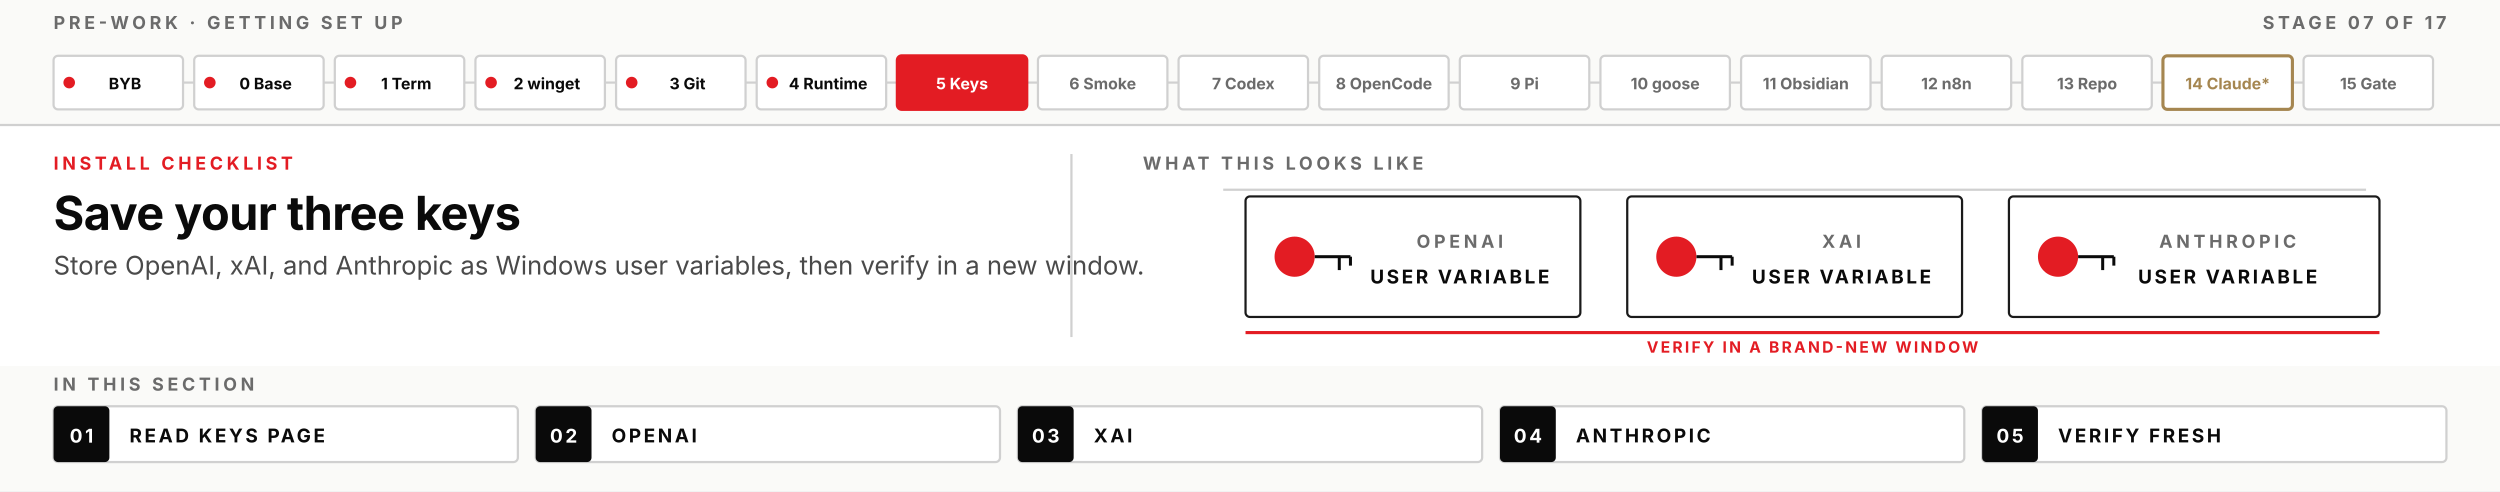
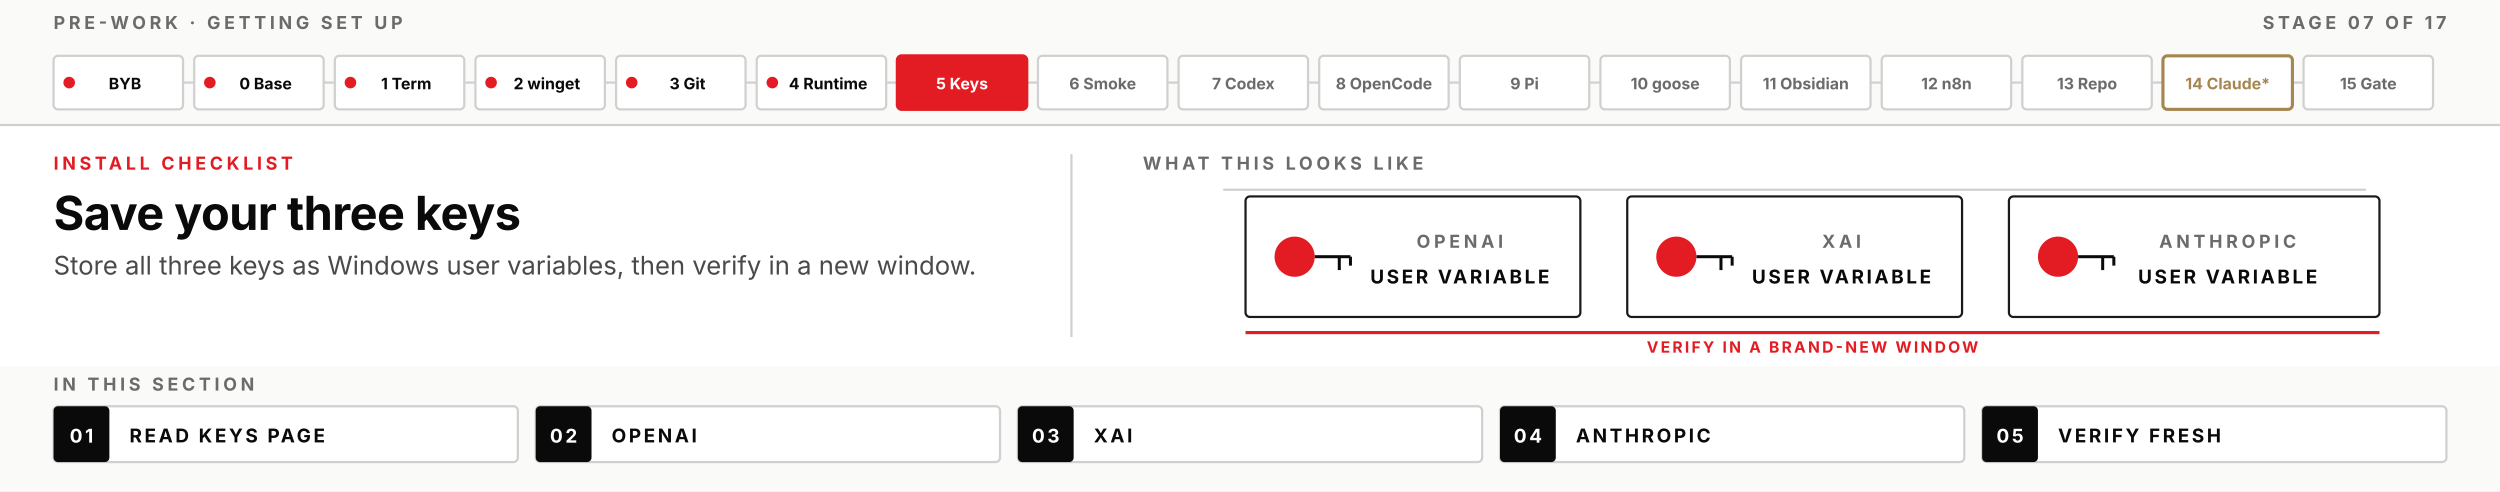
<svg xmlns="http://www.w3.org/2000/svg" viewBox="0 0 1120 220" role="img" aria-labelledby="title-install-pre-work-5-your-three-api-keys">
  <defs>
    <marker id="arrow" viewBox="0 0 8 8" refX="7" refY="4" markerWidth="6" markerHeight="6" orient="auto-start-reverse">
      <path d="M0 0 8 4 0 8Z" fill="#0A0A0A" />
    </marker>
    <marker id="arrow-red" viewBox="0 0 8 8" refX="7" refY="4" markerWidth="6" markerHeight="6" orient="auto-start-reverse">
      <path d="M0 0 8 4 0 8Z" fill="#E31C23" />
    </marker>
    <style>
      text { font-family: system-ui, "Inter", "Helvetica Neue", Arial, sans-serif; fill: #0A0A0A; }
      .micro { font-size: 8px; font-weight: 650; letter-spacing: 1.65px; }
      .tiny { font-size: 7px; font-weight: 650; letter-spacing: 1px; }
      .railtext { font-size: 7.1px; font-weight: 650; }
      .title { font-size: 21px; font-weight: 680; letter-spacing: -0.25px; }
      .purpose { font-size: 11.5px; font-weight: 430; fill: #4A4A4A; }
      .caption { font-size: 8.5px; font-weight: 650; letter-spacing: 1.15px; }
      .body { font-size: 9.5px; font-weight: 520; }
      .muted { fill: #6B6B6B; }
      .white { fill: #FFFFFF; }
      .red { fill: #E31C23; }
      .gold { fill: #A58650; }
      .line { fill: none; stroke: #0A0A0A; stroke-width: 1.35; vector-effect: non-scaling-stroke; }
      .hair { fill: none; stroke: #D0D0D0; stroke-width: 1; vector-effect: non-scaling-stroke; }
      .redline { fill: none; stroke: #E31C23; stroke-width: 1.4; vector-effect: non-scaling-stroke; }
      .goldline { fill: none; stroke: #A58650; stroke-width: 1.35; vector-effect: non-scaling-stroke; }
      .dash { stroke-dasharray: 5 4; }
    </style>
  </defs>
  <rect width="1120" height="220" fill="#FFFFFF" />
  <rect x="0" y="0" width="1120" height="56" fill="#FAFAF8" />
  <text x="24" y="13" class="micro muted">PRE-WORK · GETTING SET UP</text>
  <text x="1096" y="13" class="micro muted" text-anchor="end">STAGE 07 OF 17</text>
  <path d="M53 37H1061" class="hair" />
  <rect x="24" y="25" width="58" height="24" rx="2" fill="#FFFFFF" stroke="#D0D0D0" stroke-width="1" />
  <circle cx="31" cy="37" r="2.6" fill="#E31C23" />
  <text x="56" y="40" class="railtext" text-anchor="middle">BYB</text>
  <rect x="87" y="25" width="58" height="24" rx="2" fill="#FFFFFF" stroke="#D0D0D0" stroke-width="1" />
  <circle cx="94" cy="37" r="2.6" fill="#E31C23" />
  <text x="119" y="40" class="railtext" text-anchor="middle">0 Base</text>
  <rect x="150" y="25" width="58" height="24" rx="2" fill="#FFFFFF" stroke="#D0D0D0" stroke-width="1" />
  <circle cx="157" cy="37" r="2.6" fill="#E31C23" />
  <text x="182" y="40" class="railtext" text-anchor="middle">1 Term</text>
  <rect x="213" y="25" width="58" height="24" rx="2" fill="#FFFFFF" stroke="#D0D0D0" stroke-width="1" />
  <circle cx="220" cy="37" r="2.6" fill="#E31C23" />
  <text x="245" y="40" class="railtext" text-anchor="middle">2 winget</text>
  <rect x="276" y="25" width="58" height="24" rx="2" fill="#FFFFFF" stroke="#D0D0D0" stroke-width="1" />
  <circle cx="283" cy="37" r="2.6" fill="#E31C23" />
  <text x="308" y="40" class="railtext" text-anchor="middle">3 Git</text>
  <rect x="339" y="25" width="58" height="24" rx="2" fill="#FFFFFF" stroke="#D0D0D0" stroke-width="1" />
  <circle cx="346" cy="37" r="2.6" fill="#E31C23" />
  <text x="371" y="40" class="railtext" text-anchor="middle">4 Runtime</text>
  <rect x="402" y="25" width="58" height="24" rx="2" fill="#E31C23" stroke="#E31C23" stroke-width="1.4" />
  <text x="431" y="40" class="railtext white" text-anchor="middle">5 Keys</text>
  <rect x="465" y="25" width="58" height="24" rx="2" fill="#FFFFFF" stroke="#D0D0D0" stroke-width="1" />
  <text x="494" y="40" class="railtext muted" text-anchor="middle">6 Smoke</text>
  <rect x="528" y="25" width="58" height="24" rx="2" fill="#FFFFFF" stroke="#D0D0D0" stroke-width="1" />
  <text x="557" y="40" class="railtext muted" text-anchor="middle">7 Codex</text>
  <rect x="591" y="25" width="58" height="24" rx="2" fill="#FFFFFF" stroke="#D0D0D0" stroke-width="1" />
  <text x="620" y="40" class="railtext muted" text-anchor="middle">8 OpenCode</text>
  <rect x="654" y="25" width="58" height="24" rx="2" fill="#FFFFFF" stroke="#D0D0D0" stroke-width="1" />
  <text x="683" y="40" class="railtext muted" text-anchor="middle">9 Pi</text>
  <rect x="717" y="25" width="58" height="24" rx="2" fill="#FFFFFF" stroke="#D0D0D0" stroke-width="1" />
  <text x="746" y="40" class="railtext muted" text-anchor="middle">10 goose</text>
  <rect x="780" y="25" width="58" height="24" rx="2" fill="#FFFFFF" stroke="#D0D0D0" stroke-width="1" />
  <text x="809" y="40" class="railtext muted" text-anchor="middle">11 Obsidian</text>
  <rect x="843" y="25" width="58" height="24" rx="2" fill="#FFFFFF" stroke="#D0D0D0" stroke-width="1" />
  <text x="872" y="40" class="railtext muted" text-anchor="middle">12 n8n</text>
  <rect x="906" y="25" width="58" height="24" rx="2" fill="#FFFFFF" stroke="#D0D0D0" stroke-width="1" />
  <text x="935" y="40" class="railtext muted" text-anchor="middle">13 Repo</text>
  <rect x="969" y="25" width="58" height="24" rx="2" fill="#FFFFFF" stroke="#A58650" stroke-width="1.4" />
  <text x="998" y="40" class="railtext gold" text-anchor="middle">14 Claude*</text>
  <rect x="1032" y="25" width="58" height="24" rx="2" fill="#FFFFFF" stroke="#D0D0D0" stroke-width="1" />
  <text x="1061" y="40" class="railtext muted" text-anchor="middle">15 Gate</text>
  <path d="M0 56H1120" class="hair" />
  <text x="24" y="76" class="micro red">INSTALL CHECKLIST</text>
  <text x="24" y="103" class="title">Save your three keys</text>
-   <text x="24" y="123" class="purpose">Store OpenAI, xAI, and Anthropic as Windows user variables, then verify in a new window.</text>
+   <text x="24" y="123" class="purpose">Store all three keys as Windows user variables, then verify in a new window.</text>
  <path d="M480 69V151" class="hair" />
  <text x="512" y="76" class="micro muted">WHAT THIS LOOKS LIKE</text>
  <g aria-label="Three sealed provider key tags">
    <path d="M548 85H1060" class="hair" />
    <rect x="558" y="88" width="150" height="54" rx="2" fill="#FFFFFF" stroke="#1A1A1A" />
    <circle cx="580" cy="115" r="9" fill="#E31C23" />
    <path d="M589 115H605M600 115V121M605 115V119" class="line" />
    <text x="654" y="111" class="micro muted" text-anchor="middle">OPENAI</text>
    <text x="654" y="127" class="caption" text-anchor="middle">USER VARIABLE</text>
    <rect x="729" y="88" width="150" height="54" rx="2" fill="#FFFFFF" stroke="#1A1A1A" />
    <circle cx="751" cy="115" r="9" fill="#E31C23" />
    <path d="M760 115H776M771 115V121M776 115V119" class="line" />
    <text x="825" y="111" class="micro muted" text-anchor="middle">XAI</text>
    <text x="825" y="127" class="caption" text-anchor="middle">USER VARIABLE</text>
    <rect x="900" y="88" width="166" height="54" rx="2" fill="#FFFFFF" stroke="#1A1A1A" />
    <circle cx="922" cy="115" r="9" fill="#E31C23" />
    <path d="M931 115H947M942 115V121M947 115V119" class="line" />
    <text x="998" y="111" class="micro muted" text-anchor="middle">ANTHROPIC</text>
    <text x="998" y="127" class="caption" text-anchor="middle">USER VARIABLE</text>
    <path d="M558 149H1066" class="redline" />
    <text x="812" y="158" class="tiny red" text-anchor="middle">VERIFY IN A BRAND-NEW WINDOW</text>
  </g>
  <rect x="0" y="164" width="1120" height="56" fill="#FAFAF8" />
  <text x="24" y="175" class="micro muted">IN THIS SECTION</text>
  <rect x="24.00" y="182" width="208.00" height="25" rx="2" fill="#FFFFFF" stroke="#D0D0D0" />
  <rect x="24.00" y="182" width="25" height="25" rx="2" fill="#0A0A0A" />
  <text x="36.50" y="198.3" class="caption white" text-anchor="middle">01</text>
  <text x="58.00" y="198.2" class="caption">READ KEYS PAGE</text>
  <rect x="240.00" y="182" width="208.00" height="25" rx="2" fill="#FFFFFF" stroke="#D0D0D0" />
  <rect x="240.00" y="182" width="25" height="25" rx="2" fill="#0A0A0A" />
  <text x="252.50" y="198.3" class="caption white" text-anchor="middle">02</text>
  <text x="274.00" y="198.2" class="caption">OPENAI</text>
  <rect x="456.00" y="182" width="208.00" height="25" rx="2" fill="#FFFFFF" stroke="#D0D0D0" />
  <rect x="456.00" y="182" width="25" height="25" rx="2" fill="#0A0A0A" />
  <text x="468.50" y="198.3" class="caption white" text-anchor="middle">03</text>
  <text x="490.00" y="198.2" class="caption">XAI</text>
  <rect x="672.00" y="182" width="208.00" height="25" rx="2" fill="#FFFFFF" stroke="#D0D0D0" />
  <rect x="672.00" y="182" width="25" height="25" rx="2" fill="#0A0A0A" />
  <text x="684.50" y="198.3" class="caption white" text-anchor="middle">04</text>
  <text x="706.00" y="198.2" class="caption">ANTHROPIC</text>
  <rect x="888.00" y="182" width="208.00" height="25" rx="2" fill="#FFFFFF" stroke="#D0D0D0" />
  <rect x="888.00" y="182" width="25" height="25" rx="2" fill="#0A0A0A" />
  <text x="900.50" y="198.3" class="caption white" text-anchor="middle">05</text>
  <text x="922.00" y="198.2" class="caption">VERIFY FRESH</text>
</svg>
